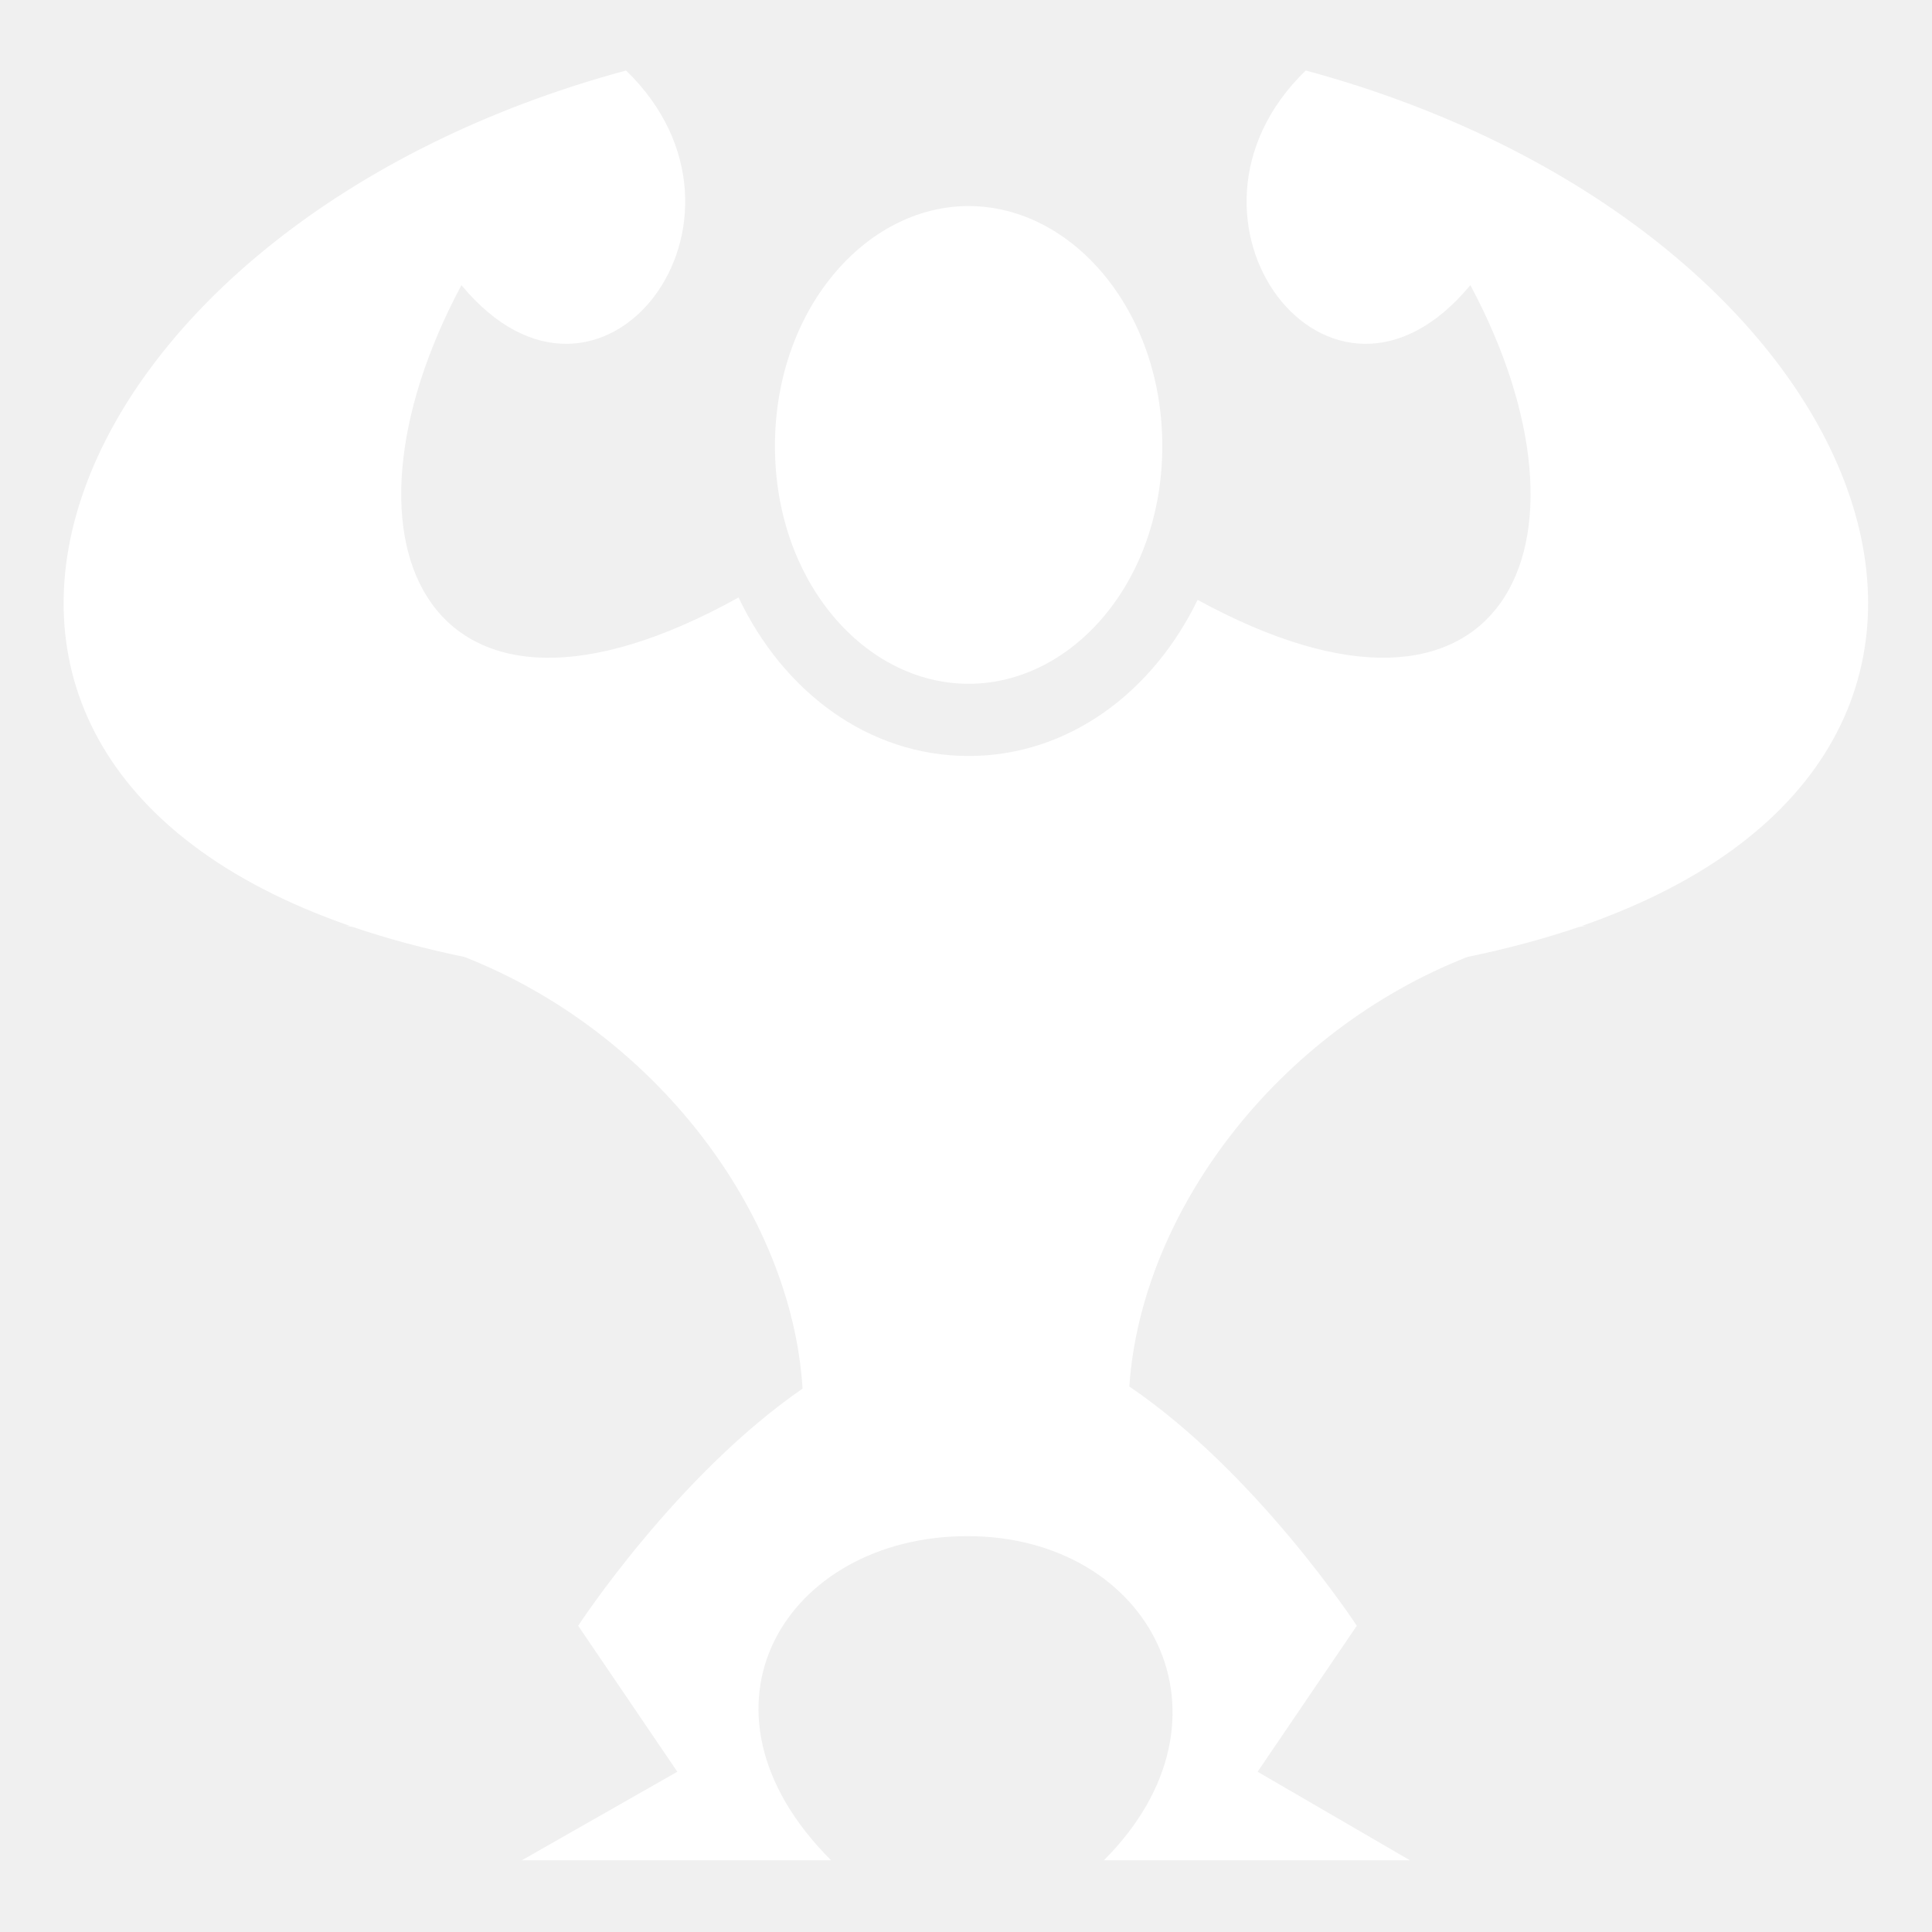
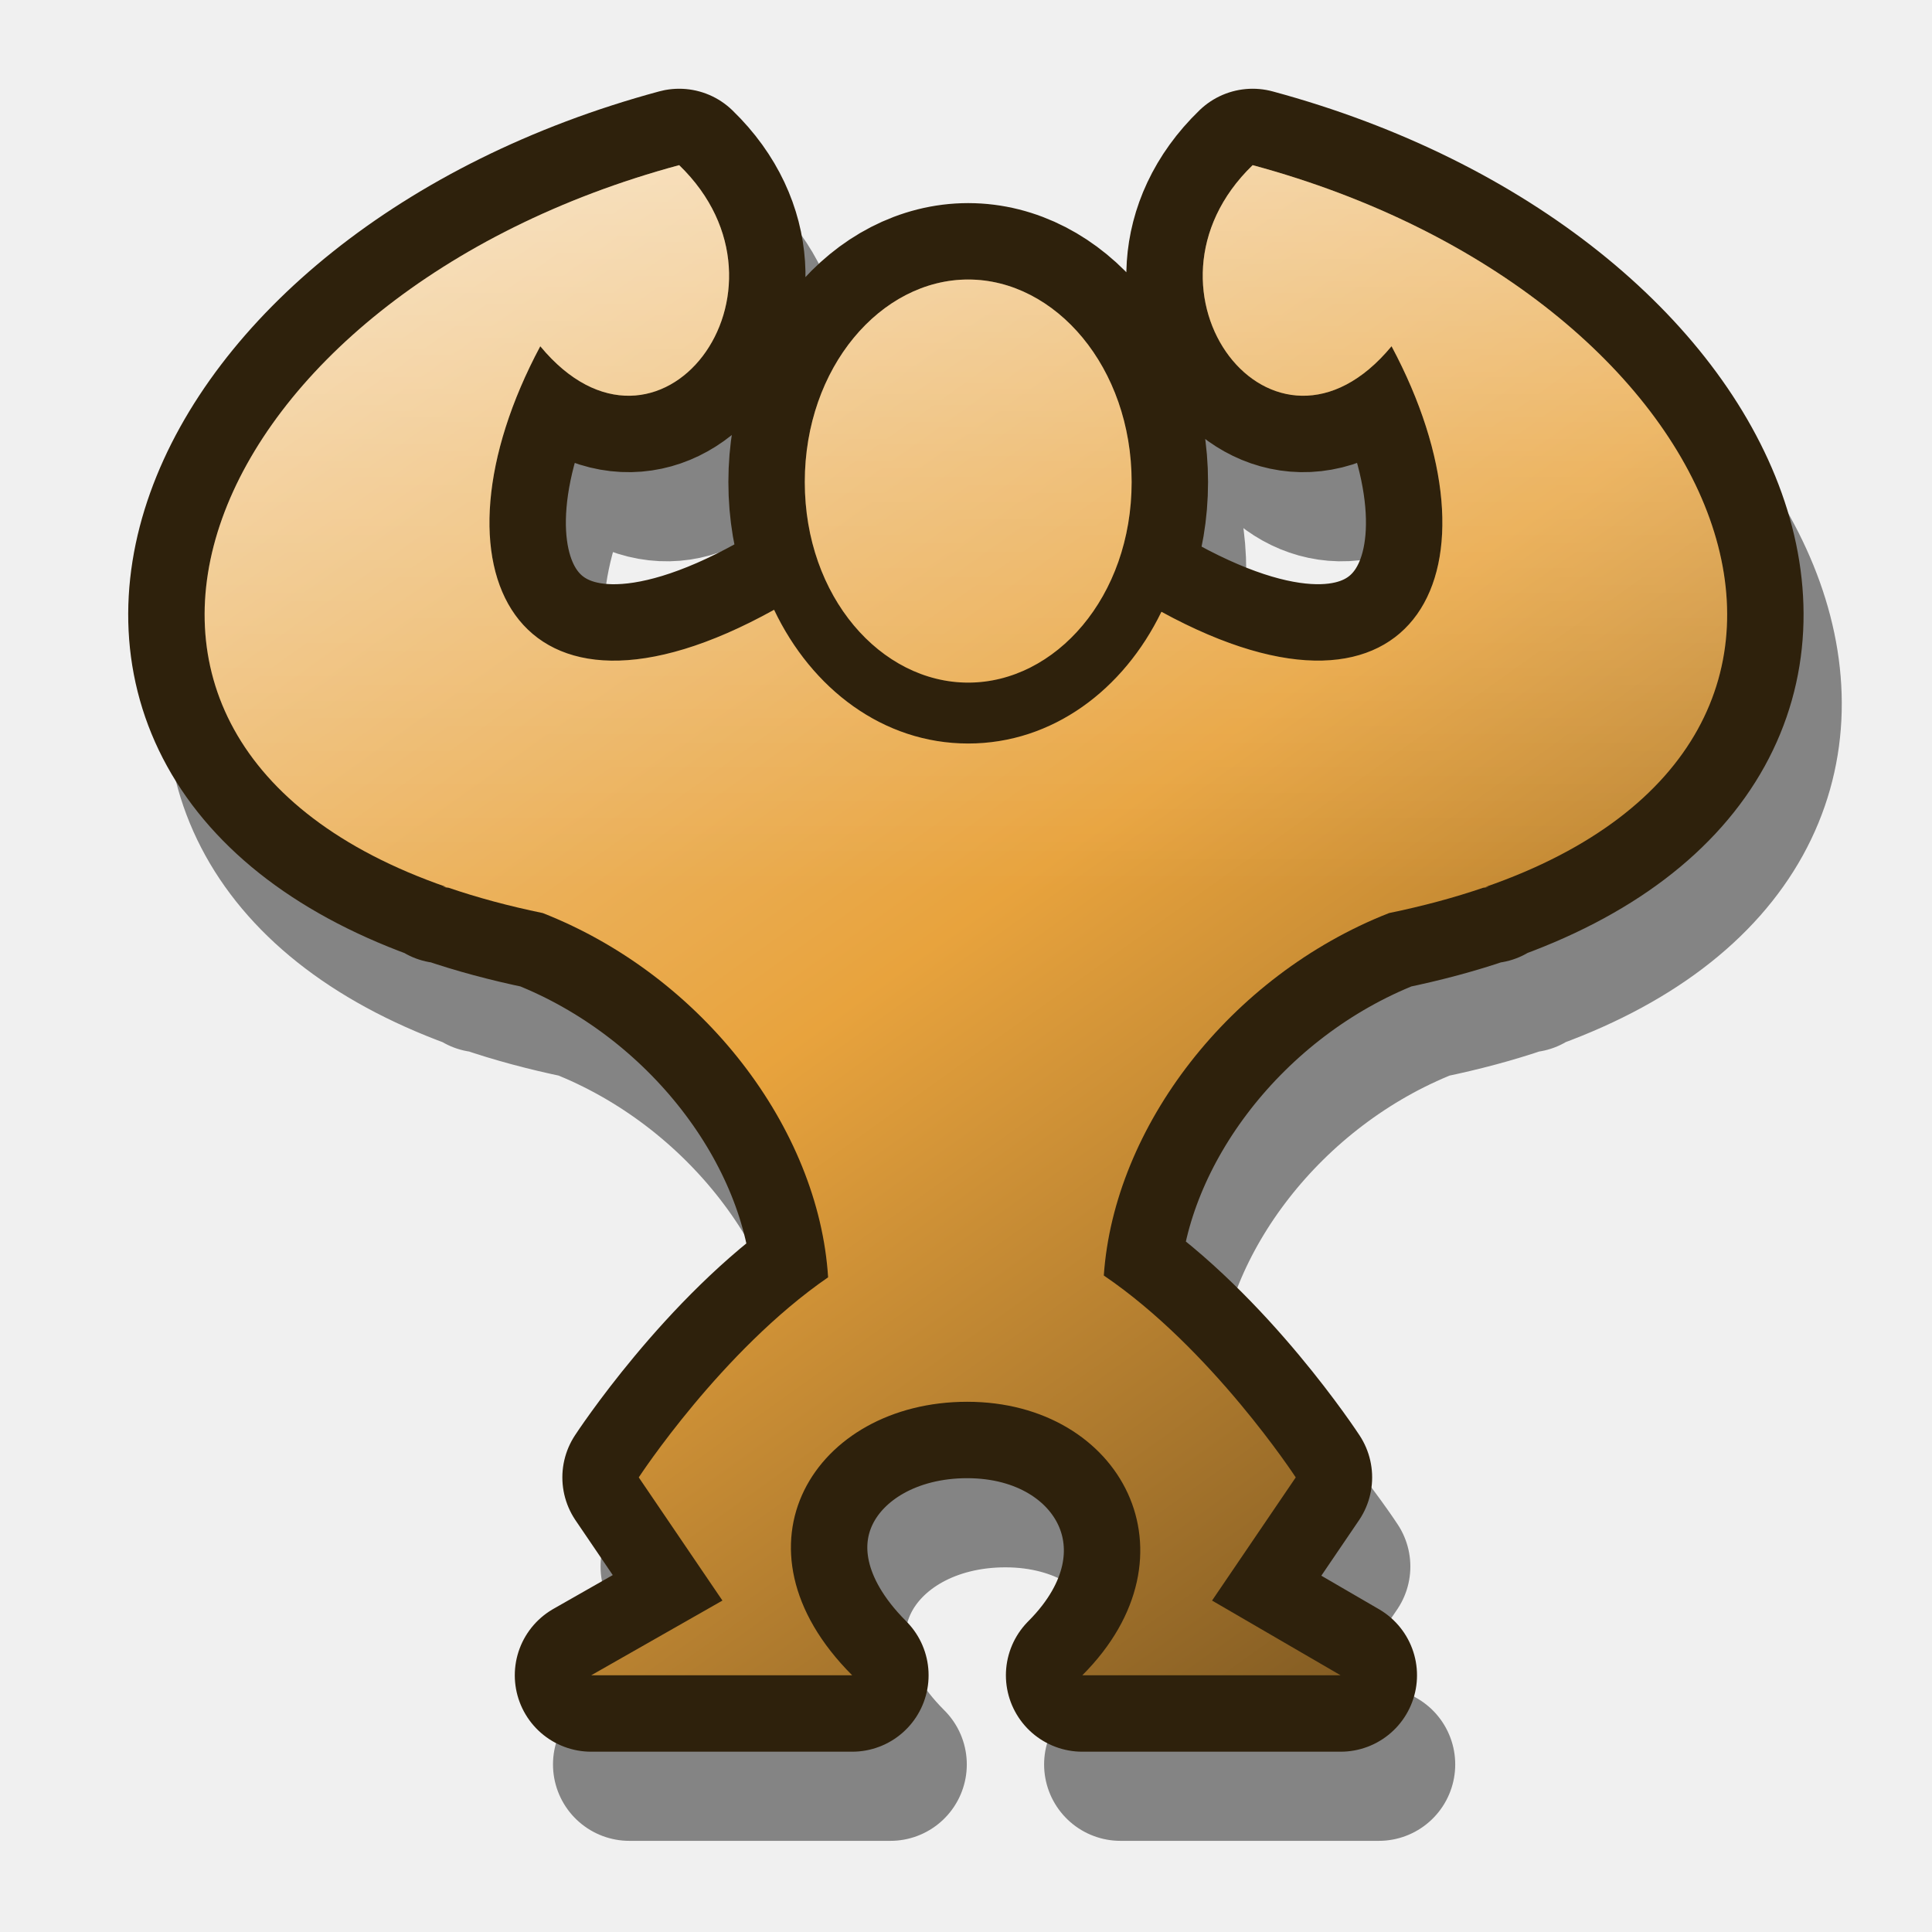
<svg xmlns="http://www.w3.org/2000/svg" viewBox="0 0 512 512">
-   <path fill="#ffffff" d="M165.906 18.688C15.593 59.28-42.187 198.55 92.72 245.375h-1.095c.635.086 1.274.186 1.906.28 8.985 3.077 18.83 5.733 29.532 7.94C173.36 273.35 209.74 321.22 212.69 368c-33.514 23.096-59.47 62.844-59.47 62.844l26.28 38.686L138.28 493h81.97c-40.425-40.435-11.76-85.906 36.125-85.906 48.54 0 73.945 48.112 36.156 85.906h81.126l-40.375-23.47 26.283-38.686s-26.376-40.4-60.282-63.406c3.204-46.602 39.5-94.167 89.595-113.844 10.706-2.207 20.546-4.86 29.53-7.938.633-.095 1.273-.195 1.908-.28h-1.125c134.927-46.82 77.163-186.094-73.157-226.69-40.722 39.37 6.54 101.683 43.626 56.877 36.9 69.08 8.603 127.587-72.28 83.406-11.88 24.492-34.213 41.374-60.688 41.374-26.703 0-49.168-17.167-60.97-42-81.774 45.38-110.512-13.372-73.437-82.78 37.09 44.805 84.35-17.508 43.626-56.876zm90.79 35.92c-27.388 0-51.33 27.556-51.33 63.61 0 36.056 23.942 62.995 51.33 62.995 27.387 0 51.327-26.94 51.327-62.994 0-36.058-23.94-63.61-51.328-63.61z" />
+   <defs>
+     <linearGradient id="g-main" gradientUnits="userSpaceOnUse" x1="96" y1="32" x2="416" y2="480">
+       <stop offset="0" stop-color="#f2cc94" />
+       <stop offset="0.5" stop-color="#e8a33d" />
+       <stop offset="1" stop-color="#805a22" />
+     </linearGradient>
+     <linearGradient id="r-main" gradientUnits="userSpaceOnUse" x1="0" y1="0" x2="0" y2="512">
+       <stop offset="0" stop-color="#fff" stop-opacity="0.45" />
+       <stop offset="0.22" stop-color="#fff" stop-opacity="0.2" />
+       <stop offset="0.48" stop-color="#fff" stop-opacity="0" />
+     </linearGradient>
+     <clipPath id="c-main">
+       <path d="M165.906 18.688C15.593 59.28-42.187 198.55 92.72 245.375h-1.095c.635.086 1.274.186 1.906.28 8.985 3.077 18.83 5.733 29.532 7.94C173.36 273.35 209.74 321.22 212.69 368c-33.514 23.096-59.47 62.844-59.47 62.844l26.28 38.686L138.28 493h81.97c-40.425-40.435-11.76-85.906 36.125-85.906 48.54 0 73.945 48.112 36.156 85.906h81.126l-40.375-23.47 26.283-38.686s-26.376-40.4-60.282-63.406c3.204-46.602 39.5-94.167 89.595-113.844 10.706-2.207 20.546-4.86 29.53-7.938.633-.095 1.273-.195 1.908-.28h-1.125c134.927-46.82 77.163-186.094-73.157-226.69-40.722 39.37 6.54 101.683 43.626 56.877 36.9 69.08 8.603 127.587-72.28 83.406-11.88 24.492-34.213 41.374-60.688 41.374-26.703 0-49.168-17.167-60.97-42-81.774 45.38-110.512-13.372-73.437-82.78 37.09 44.805 84.35-17.508 43.626-56.876zm90.79 35.92c-27.388 0-51.33 27.556-51.33 63.61 0 36.056 23.942 62.995 51.33 62.995 27.387 0 51.327-26.94 51.327-62.994 0-36.058-23.94-63.61-51.328-63.61z" />
+     </clipPath>
+   </defs>
+   <g transform="translate(40 28) scale(0.84375)">
+     <g opacity="0.45" transform="translate(12 28)">
+       <path d="M165.906 18.688C15.593 59.28-42.187 198.55 92.72 245.375h-1.095c.635.086 1.274.186 1.906.28 8.985 3.077 18.83 5.733 29.532 7.94C173.36 273.35 209.74 321.22 212.69 368c-33.514 23.096-59.47 62.844-59.47 62.844l26.28 38.686L138.28 493h81.97c-40.425-40.435-11.76-85.906 36.125-85.906 48.54 0 73.945 48.112 36.156 85.906h81.126l-40.375-23.47 26.283-38.686s-26.376-40.4-60.282-63.406c3.204-46.602 39.5-94.167 89.595-113.844 10.706-2.207 20.546-4.86 29.53-7.938.633-.095 1.273-.195 1.908-.28h-1.125c134.927-46.82 77.163-186.094-73.157-226.69-40.722 39.37 6.54 101.683 43.626 56.877 36.9 69.08 8.603 127.587-72.28 83.406-11.88 24.492-34.213 41.374-60.688 41.374-26.703 0-49.168-17.167-60.97-42-81.774 45.38-110.512-13.372-73.437-82.78 37.09 44.805 84.35-17.508 43.626-56.876zm90.79 35.92c-27.388 0-51.33 27.556-51.33 63.61 0 36.056 23.942 62.995 51.33 62.995 27.387 0 51.327-26.94 51.327-62.994 0-36.058-23.94-63.61-51.328-63.61z" fill="#000" stroke="#000" stroke-width="48" stroke-linejoin="round" />
+     </g>
+     <path d="M165.906 18.688C15.593 59.28-42.187 198.55 92.72 245.375h-1.095c.635.086 1.274.186 1.906.28 8.985 3.077 18.83 5.733 29.532 7.94C173.36 273.35 209.74 321.22 212.69 368c-33.514 23.096-59.47 62.844-59.47 62.844l26.28 38.686L138.28 493h81.97c-40.425-40.435-11.76-85.906 36.125-85.906 48.54 0 73.945 48.112 36.156 85.906h81.126l-40.375-23.47 26.283-38.686s-26.376-40.4-60.282-63.406c3.204-46.602 39.5-94.167 89.595-113.844 10.706-2.207 20.546-4.86 29.53-7.938.633-.095 1.273-.195 1.908-.28h-1.125c134.927-46.82 77.163-186.094-73.157-226.69-40.722 39.37 6.54 101.683 43.626 56.877 36.9 69.08 8.603 127.587-72.28 83.406-11.88 24.492-34.213 41.374-60.688 41.374-26.703 0-49.168-17.167-60.97-42-81.774 45.38-110.512-13.372-73.437-82.78 37.09 44.805 84.35-17.508 43.626-56.876zm90.79 35.92c-27.388 0-51.33 27.556-51.33 63.61 0 36.056 23.942 62.995 51.33 62.995 27.387 0 51.327-26.94 51.327-62.994 0-36.058-23.94-63.61-51.328-63.61z" fill="#2e210c" stroke="#2e210c" stroke-width="48" stroke-linejoin="round" stroke-linecap="round" />
+     <path d="M165.906 18.688C15.593 59.28-42.187 198.55 92.72 245.375h-1.095c.635.086 1.274.186 1.906.28 8.985 3.077 18.83 5.733 29.532 7.94C173.36 273.35 209.74 321.22 212.69 368c-33.514 23.096-59.47 62.844-59.47 62.844l26.28 38.686L138.28 493h81.97c-40.425-40.435-11.76-85.906 36.125-85.906 48.54 0 73.945 48.112 36.156 85.906h81.126l-40.375-23.47 26.283-38.686s-26.376-40.4-60.282-63.406c3.204-46.602 39.5-94.167 89.595-113.844 10.706-2.207 20.546-4.86 29.53-7.938.633-.095 1.273-.195 1.908-.28h-1.125c134.927-46.82 77.163-186.094-73.157-226.69-40.722 39.37 6.54 101.683 43.626 56.877 36.9 69.08 8.603 127.587-72.28 83.406-11.88 24.492-34.213 41.374-60.688 41.374-26.703 0-49.168-17.167-60.97-42-81.774 45.38-110.512-13.372-73.437-82.78 37.09 44.805 84.35-17.508 43.626-56.876zm90.79 35.92c-27.388 0-51.33 27.556-51.33 63.61 0 36.056 23.942 62.995 51.33 62.995 27.387 0 51.327-26.94 51.327-62.994 0-36.058-23.94-63.61-51.328-63.61z" fill="url(#g-main)" />
+     <rect x="0" y="0" width="512" height="512" clip-path="url(#c-main)" fill="url(#r-main)" />
+   </g>
</svg>
